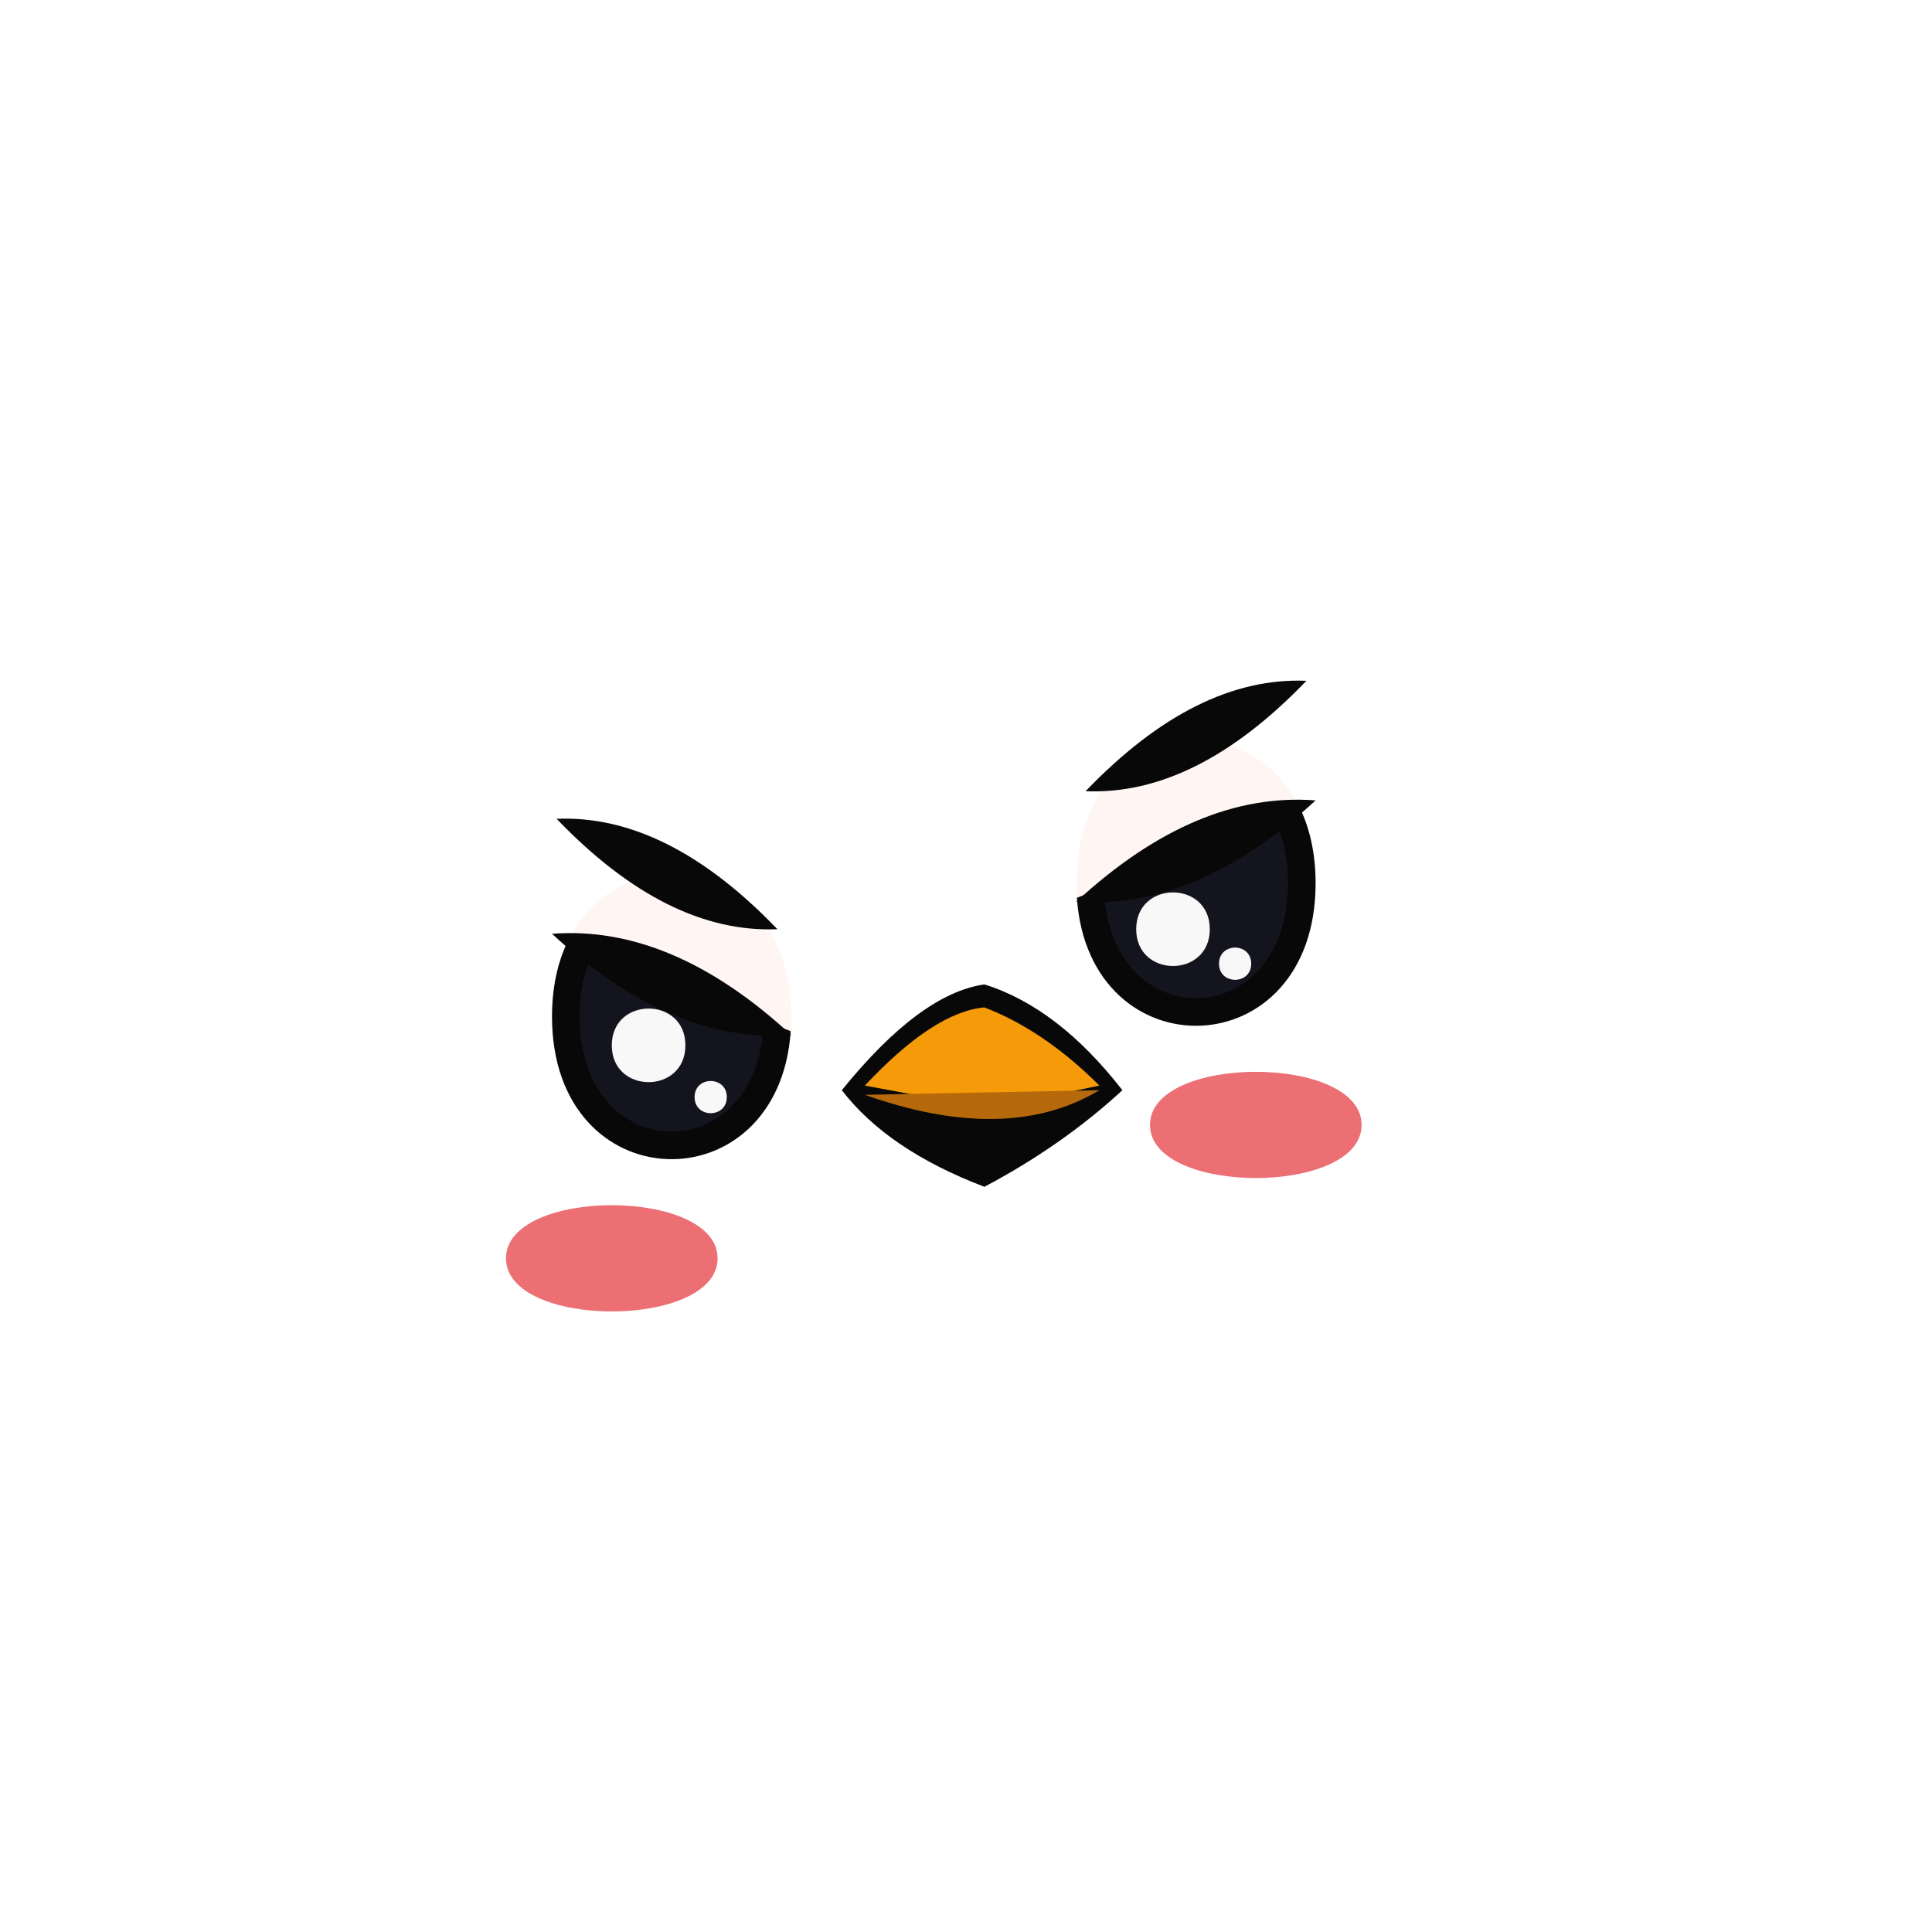
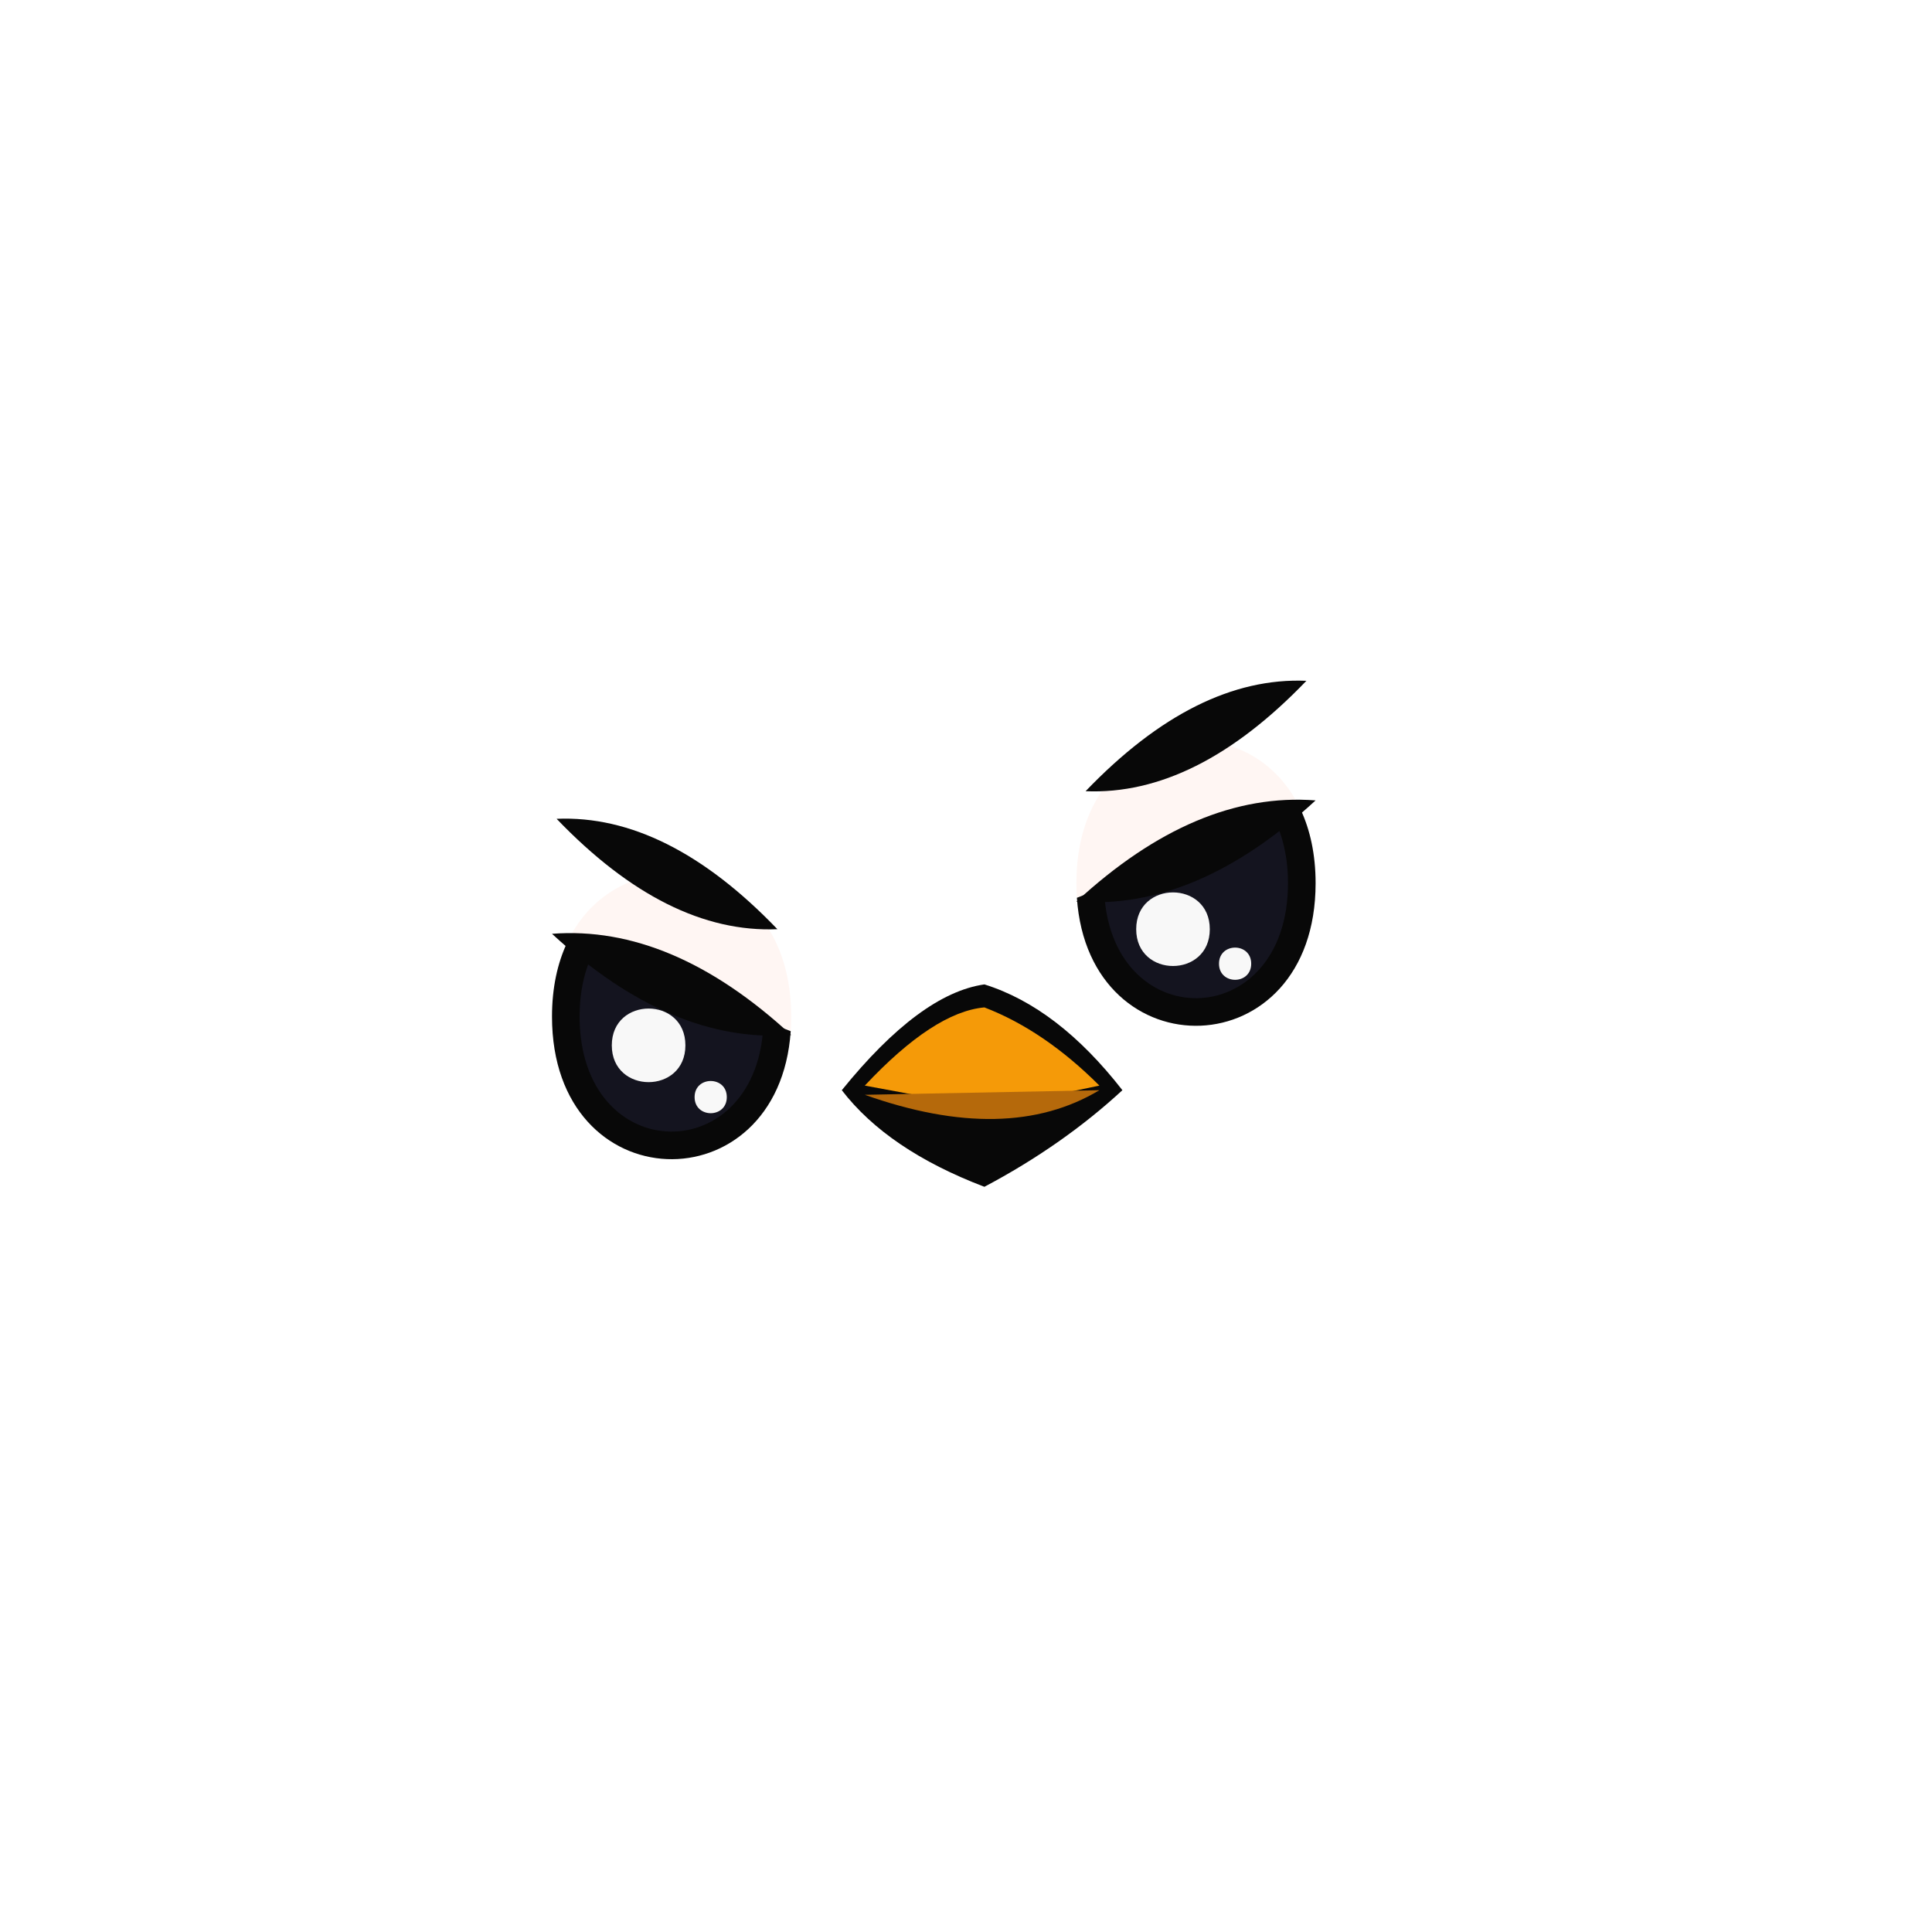
<svg xmlns="http://www.w3.org/2000/svg" viewBox="0 0 420 420">
  <g class="sthings-face" data-face="angry">
-     <g data-pip-part="cheeks">
-       <path fill="#ec6f74" fill-rule="evenodd" d="M110 273.549C110 258.15 156 258.15 156 273.549C156 288.949 110 288.949 110 273.549Z" />
-       <path fill="#ec6f74" fill-rule="evenodd" d="M250 244.549C250 229.15 296 229.15 296 244.549C296 259.949 250 259.949 250 244.549Z" />
-     </g>
    <path fill="#fff6f3" fill-rule="evenodd" d="M123.223 205.052C134.571 180.618 172 185.934 172 221C172 222.086 171.964 223.144 171.894 224.173L123.223 205.052Z" />
    <path fill="#080808" fill-rule="evenodd" d="M120 221C120 214.734 121.195 209.418 123.223 205.052L171.894 224.173C169.303 262.304 120 261.246 120 221Z" />
    <path fill="#14141f" fill-rule="evenodd" d="M126 221C126 215.526 127.079 210.951 128.882 207.275L165.991 221.854C165.314 254.33 126 254.045 126 221Z" />
    <path fill="#f8f8f8" fill-rule="evenodd" d="M133 227.25C133 216.584 149 216.584 149 227.25C149 237.916 133 237.916 133 227.25Z" />
    <path fill="#f8f8f8" fill-rule="evenodd" d="M151 238.5C151 233.833 158 233.833 158 238.5C158 243.167 151 243.167 151 238.5Z" />
    <path fill="#080808" fill-rule="evenodd" d="M120 203Q146 201 172 225Q146 227 120 203Z" />
    <path fill="#fff6f3" fill-rule="evenodd" d="M234 192C234 156.934 271.429 151.618 282.777 176.052L234.106 195.173C234.036 194.144 234 193.086 234 192Z" />
    <path fill="#080808" fill-rule="evenodd" d="M282.777 176.052C284.805 180.418 286 185.734 286 192C286 232.246 236.697 233.304 234.106 195.173L282.777 176.052Z" />
    <path fill="#14141f" fill-rule="evenodd" d="M277.118 178.275C278.921 181.951 280 186.526 280 192C280 225.045 240.686 225.33 240.009 192.854L277.118 178.275Z" />
    <path fill="#f8f8f8" fill-rule="evenodd" d="M247 202C247 191.334 263 191.334 263 202C263 212.666 247 212.666 247 202Z" />
    <path fill="#f8f8f8" fill-rule="evenodd" d="M265 209.5C265 204.833 272 204.833 272 209.5C272 214.167 265 214.167 265 209.5Z" />
    <path fill="#080808" fill-rule="evenodd" d="M234 196Q260 172 286 174Q260 198 234 196Z" />
    <path fill="#080808" fill-rule="evenodd" d="M121 178Q145 177 169 202Q145 203 121 178Z" />
    <path fill="#080808" fill-rule="evenodd" d="M236 172Q260 147 284 148Q260 173 236 172Z" />
    <g data-pip-part="beak">
      <path fill="#080808" fill-rule="evenodd" d="M183 237Q200 216 214 214Q230 219 244 237Q231 249 214 258Q193 250 183 237Z" />
      <path fill="#f59a08" fill-rule="evenodd" d="M188 236Q203 220 214 219Q227 224 239 236L215 241L188 236Z" />
      <path fill="#b5690b" fill-rule="evenodd" d="M188 238 239 237Q219 249 188 238Z" />
    </g>
  </g>
</svg>
